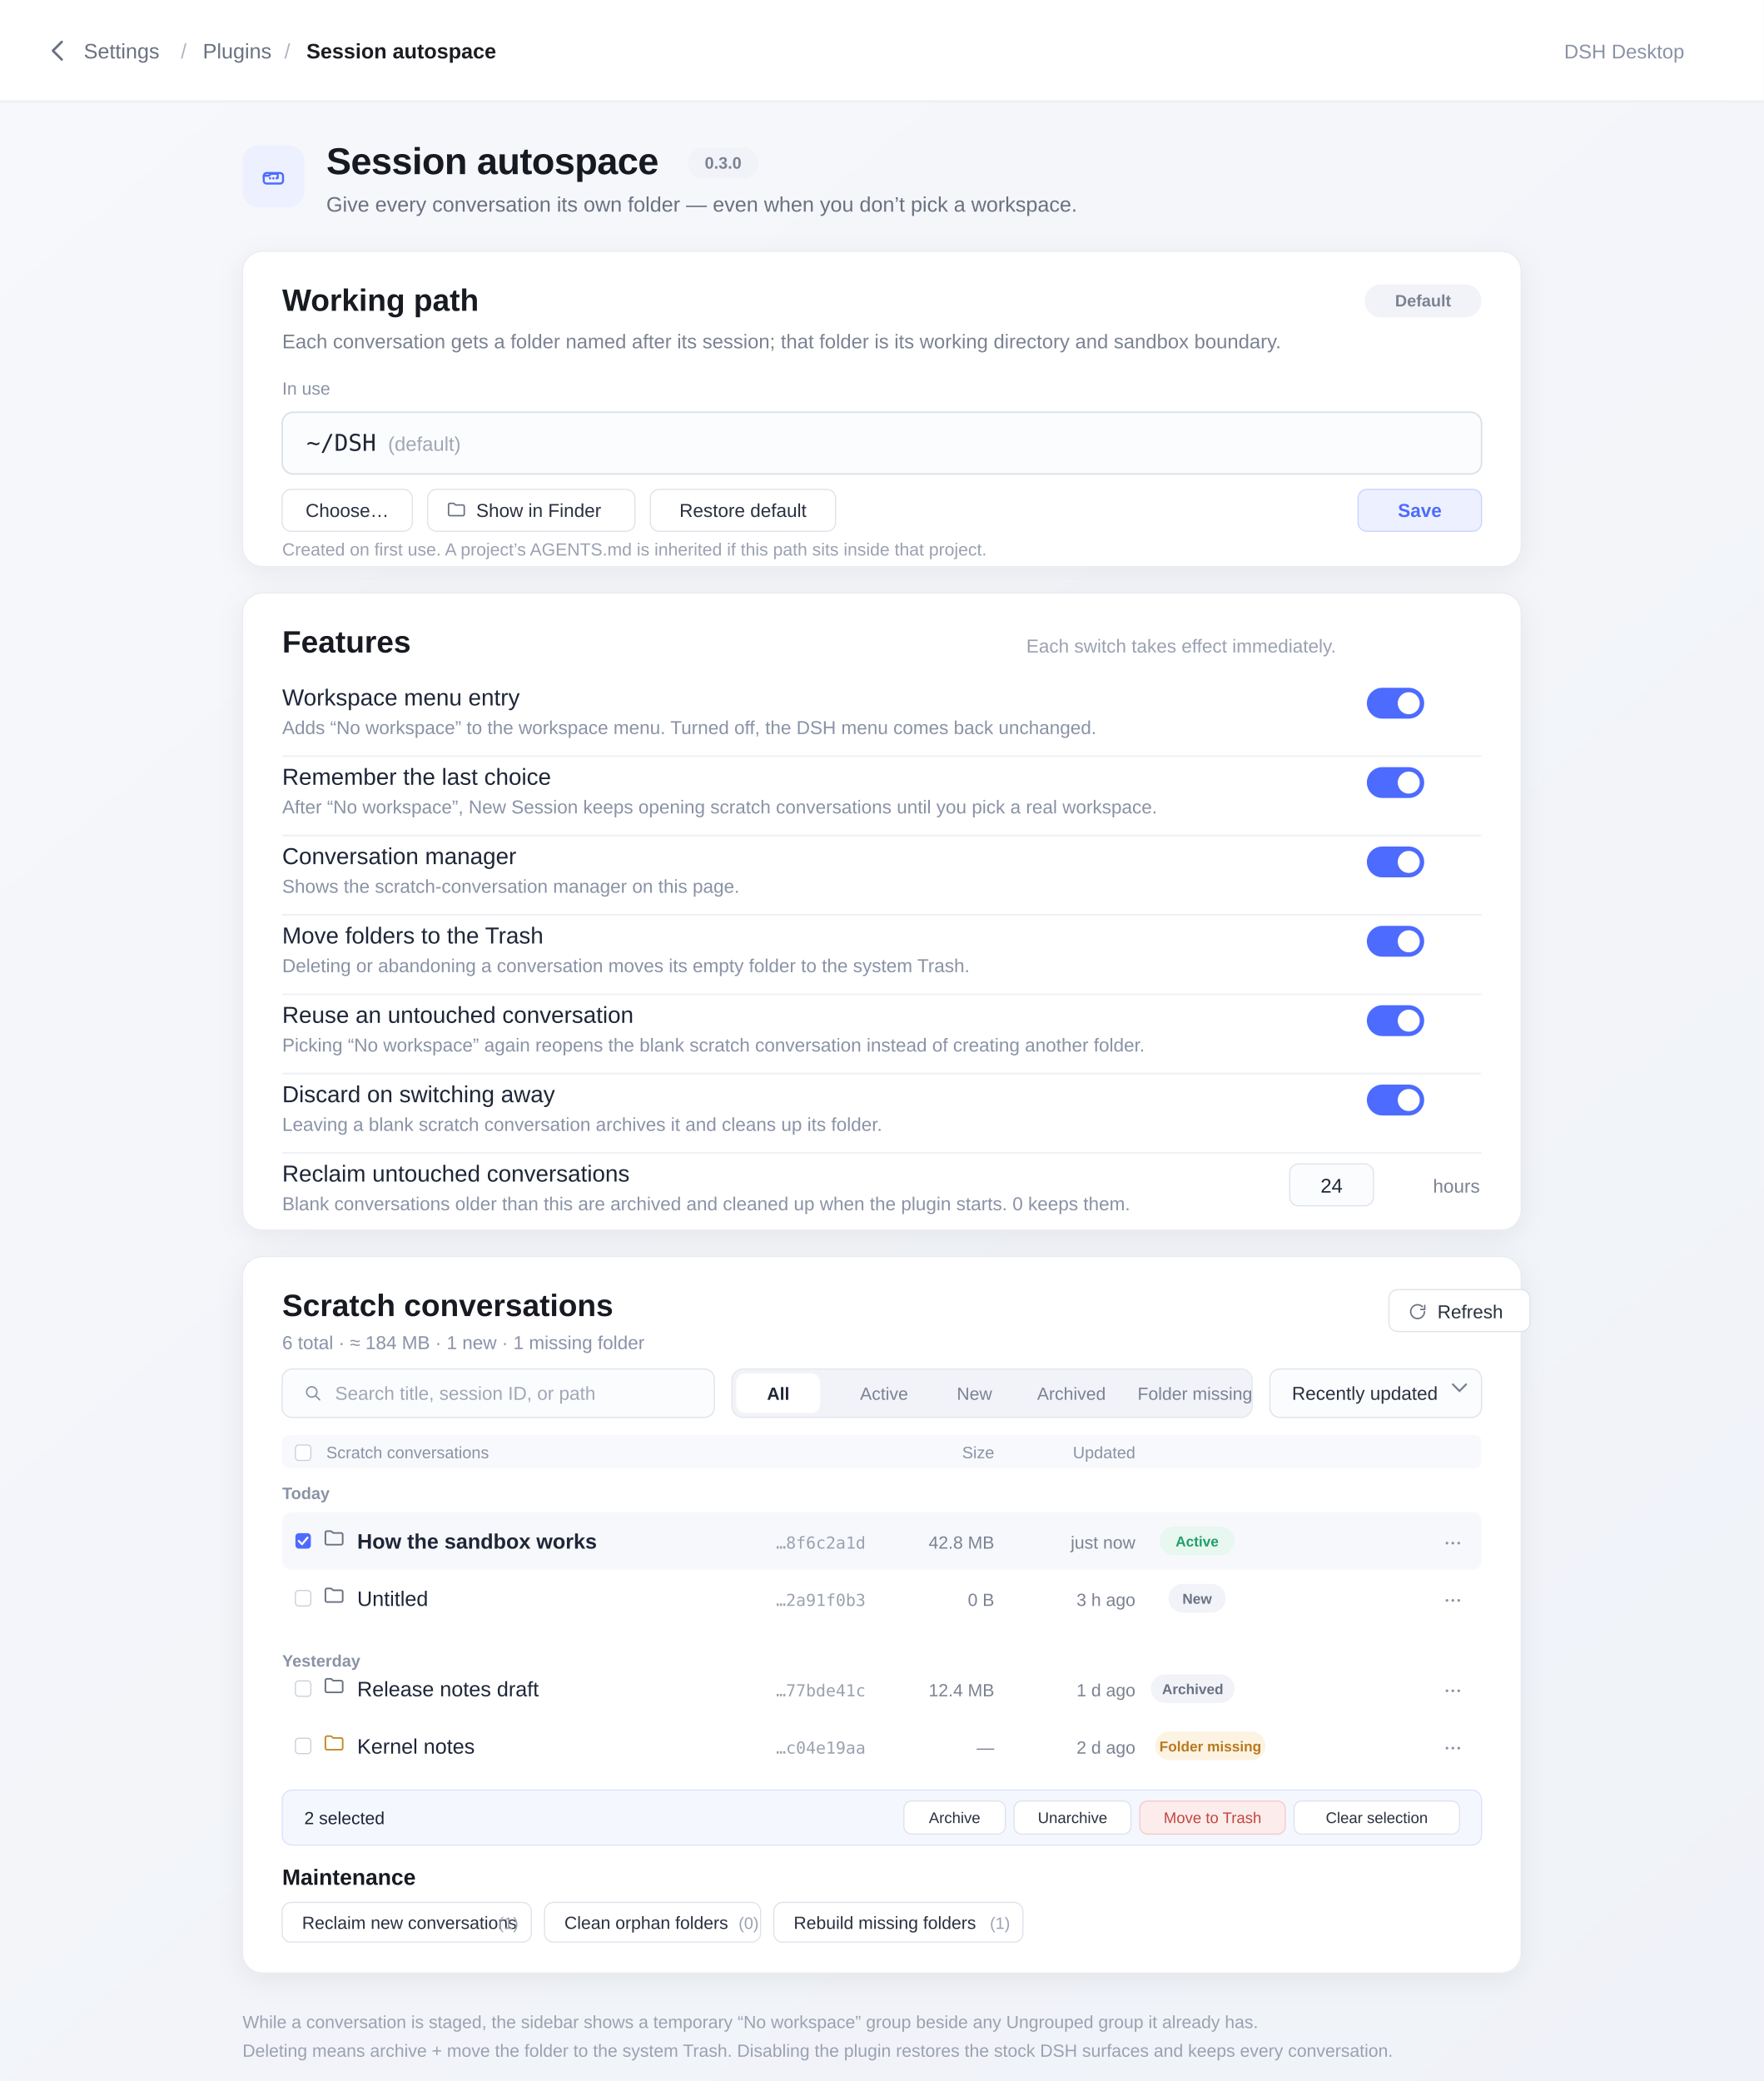
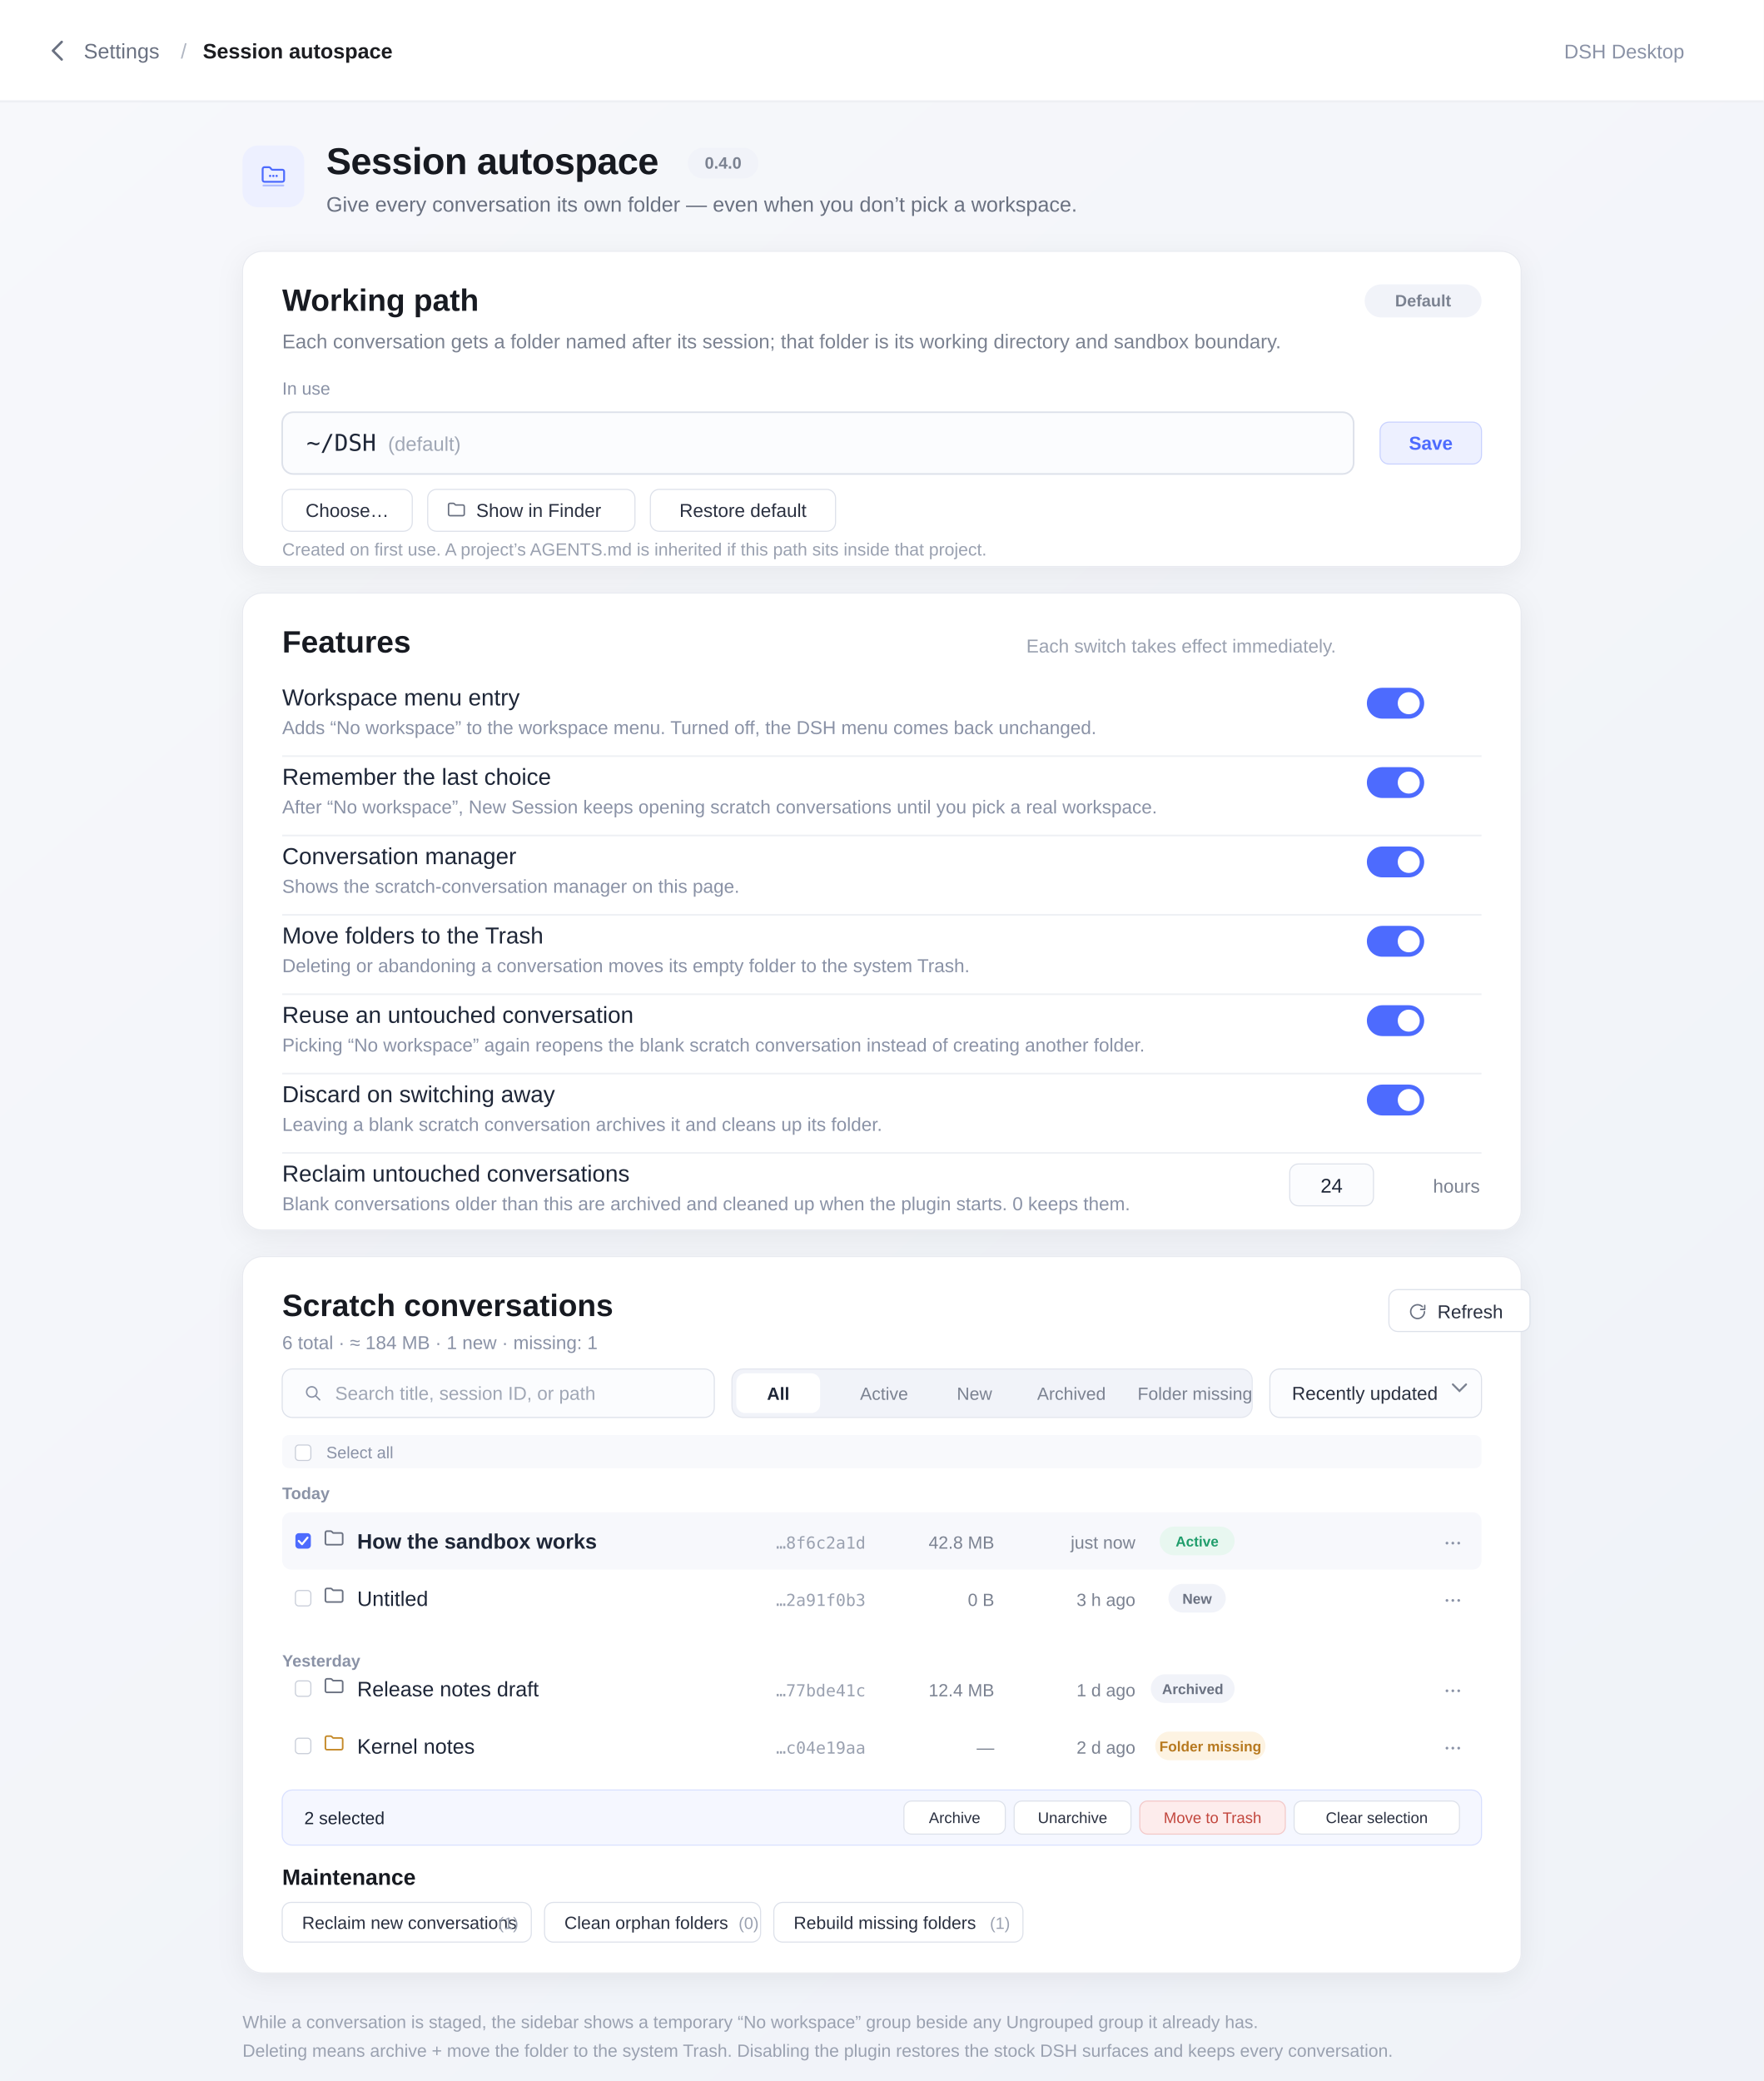
<svg xmlns="http://www.w3.org/2000/svg" width="1600" height="1888" viewBox="0 0 1600 1888" fill="none" font-family="-apple-system, BlinkMacSystemFont, 'Segoe UI', 'Helvetica Neue', Arial, sans-serif">
  <defs>
    <linearGradient id="bg" x1="0" y1="0" x2="1600" y2="1888" gradientUnits="userSpaceOnUse">
      <stop stop-color="#F7F8FB" />
      <stop offset="1" stop-color="#EFF2F8" />
    </linearGradient>
    <filter id="card" x="-10%" y="-10%" width="120%" height="130%">
      <feDropShadow dx="0" dy="6" stdDeviation="12" flood-color="#1B2340" flood-opacity=".06" />
    </filter>
    <filter id="button" x="-20%" y="-20%" width="140%" height="160%">
      <feDropShadow dx="0" dy="2" stdDeviation="3" flood-color="#1B2340" flood-opacity=".08" />
    </filter>
    <symbol id="i-folder" viewBox="0 0 24 24">
      <path d="M3.5 7.2c0-.9.7-1.6 1.6-1.6h3.6c.4 0 .8.2 1.1.5l1.3 1.3h7.9c.9 0 1.6.7 1.6 1.6v8.4c0 .9-.7 1.6-1.6 1.6H5.1c-.9 0-1.6-.7-1.6-1.6V7.2Z" stroke="currentColor" stroke-width="1.6" stroke-linejoin="round" />
    </symbol>
+     <symbol id="i-autospace" viewBox="0 0 36 36">
+       <path d="M5.5 9.4c0-1.15.93-2.08 2.08-2.08h5.2c.62 0 1.21.27 1.61.75l1.42 1.7c.27.32.67.5 1.09.5h11.52c1.15 0 2.08.93 2.08 2.08v9.9c0 1.15-.93 2.08-2.08 2.08H7.58c-1.15 0-2.08-.93-2.08-2.08V9.4Z" stroke="currentColor" stroke-width="2.2" stroke-linejoin="round" fill="none" />
+       <circle cx="14.2" cy="17.5" r="1.35" fill="currentColor" />
+       <circle cx="18" cy="17.5" r="1.35" fill="currentColor" />
+       <circle cx="21.8" cy="17.5" r="1.35" fill="currentColor" />
+       <path d="M6.4 28.7h23.2" stroke="currentColor" stroke-width="2.2" stroke-linecap="round" opacity=".38" />
+     </symbol>
    <symbol id="i-spark" viewBox="0 0 24 24">
      <path d="M4.5 12.5c0-.6.4-1 1-1h3.1l1.2-1.2c.2-.2.4-.3.7-.3h3.9c.6 0 1 .4 1 1v2.2" stroke="currentColor" stroke-width="1.6" stroke-linecap="round" />
      <rect x="4.5" y="9.4" width="15" height="8.2" rx="2.2" stroke="currentColor" stroke-width="1.6" />
      <circle cx="9.4" cy="13.5" r=".9" fill="currentColor" />
      <circle cx="12" cy="13.5" r=".9" fill="currentColor" />
      <circle cx="14.6" cy="13.5" r=".9" fill="currentColor" />
    </symbol>
    <symbol id="i-check" viewBox="0 0 24 24">
      <path d="m5.5 12.5 4.2 4.2 8.8-9" stroke="currentColor" stroke-width="1.8" stroke-linecap="round" stroke-linejoin="round" />
    </symbol>
    <symbol id="i-refresh" viewBox="0 0 24 24">
      <path d="M19.5 12a7.5 7.5 0 1 1-2.3-5.4M19.8 5.2v4.4h-4.4" stroke="currentColor" stroke-width="1.6" stroke-linecap="round" stroke-linejoin="round" />
    </symbol>
    <symbol id="i-search" viewBox="0 0 24 24">
      <circle cx="10.6" cy="10.6" r="5.6" stroke="currentColor" stroke-width="1.6" />
      <path d="m15 15 4.2 4.2" stroke="currentColor" stroke-width="1.6" stroke-linecap="round" />
    </symbol>
    <symbol id="i-more" viewBox="0 0 24 24">
      <circle cx="5.6" cy="12" r="1.5" fill="currentColor" />
      <circle cx="12" cy="12" r="1.5" fill="currentColor" />
      <circle cx="18.4" cy="12" r="1.5" fill="currentColor" />
    </symbol>
  </defs>
  <rect width="1600" height="1960" fill="url(#bg)" />
  <rect width="1600" height="92" fill="#FFFFFF" />
  <path d="M0 92h1600" stroke="#EEF0F4" stroke-width="2" />
  <path d="m48 46 8-8M48 46l8 8" stroke="#6A7181" stroke-width="2.2" stroke-linecap="round" />
  <text x="76" y="53" fill="#6A7181" font-size="19">Settings</text>
  <text x="164" y="53" fill="#B0B6C2" font-size="19">/</text>
-   <text x="184" y="53" fill="#6A7181" font-size="19">Plugins</text>
-   <text x="258" y="53" fill="#B0B6C2" font-size="19">/</text>
-   <text x="278" y="53" fill="#1C1D21" font-size="19" font-weight="600">Session autospace</text>
+   <text x="184" y="53" fill="#1C1D21" font-size="19" font-weight="600">Session autospace</text>
  <text x="1528" y="53" fill="#8A92A6" font-size="18" text-anchor="end">DSH Desktop</text>
  <rect x="220" y="132" width="56" height="56" rx="14" fill="#EDF0FF" />
  <g color="#4D6BFE">
-     <use href="#i-spark" x="234" y="146" width="28" height="28" />
+     <use href="#i-autospace" x="234" y="146" width="28" height="28" />
  </g>
  <text x="296" y="158" fill="#171A21" font-size="34" font-weight="700" letter-spacing="-.4">Session autospace</text>
  <rect x="624" y="134" width="64" height="28" rx="14" fill="#F1F3F9" />
-   <text x="656" y="153" fill="#7B8291" font-size="15" text-anchor="middle" font-weight="600">0.3.0</text>
+   <text x="656" y="153" fill="#7B8291" font-size="15" text-anchor="middle" font-weight="600">0.4.0</text>
  <text x="296" y="192" fill="#6A7181" font-size="19">Give every conversation its own folder — even when you don’t pick a workspace.</text>
  <rect x="220" y="228" width="1160" height="286" rx="18" fill="#FFFFFF" stroke="#E8EAF0" filter="url(#card)" />
  <text x="256" y="282" fill="#171A21" font-size="28" font-weight="650">Working path</text>
  <rect x="1238" y="258" width="106" height="30" rx="15" fill="#F1F3F9" />
  <text x="1291" y="278" fill="#7B8291" font-size="15" text-anchor="middle" font-weight="600">Default</text>
  <text x="256" y="316" fill="#7B8291" font-size="18">Each conversation gets a folder named after its session; that folder is its working directory and sandbox boundary.</text>
  <text x="256" y="358" fill="#8A92A6" font-size="16">In use</text>
-   <rect x="256" y="374" width="1088" height="56" rx="10" fill="#FBFCFE" stroke="#DDE1EA" stroke-width="1.5" />
+   <rect x="256" y="374" width="972" height="56" rx="10" fill="#FBFCFE" stroke="#DDE1EA" stroke-width="1.5" />
  <text x="278" y="409" fill="#1E2637" font-size="21" font-family="ui-monospace, SFMono-Regular, Menlo, monospace">~/DSH</text>
  <text x="352" y="409" fill="#A0A7B5" font-size="18">(default)</text>
  <rect x="256" y="444" width="118" height="38" rx="8" fill="#FFFFFF" stroke="#DDE1EA" />
  <text x="315" y="469" fill="#2A3040" font-size="17" text-anchor="middle">Choose…</text>
  <rect x="388" y="444" width="188" height="38" rx="8" fill="#FFFFFF" stroke="#DDE1EA" />
  <g color="#6A7181">
    <use href="#i-folder" x="404" y="452" width="20" height="20" />
  </g>
  <text x="432" y="469" fill="#2A3040" font-size="17">Show in Finder</text>
  <rect x="590" y="444" width="168" height="38" rx="8" fill="#FFFFFF" stroke="#DDE1EA" />
  <text x="674" y="469" fill="#2A3040" font-size="17" text-anchor="middle">Restore default</text>
-   <rect x="1232" y="444" width="112" height="38" rx="8" fill="#EDF0FF" stroke="#C9D2FF" />
-   <text x="1288" y="469" fill="#4D6BFE" font-size="17" text-anchor="middle" font-weight="600">Save</text>
+   <rect x="1252" y="383" width="92" height="38" rx="8" fill="#EDF0FF" stroke="#C9D2FF" />
+   <text x="1298" y="408" fill="#4D6BFE" font-size="17" text-anchor="middle" font-weight="600">Save</text>
  <text x="256" y="504" fill="#9AA1B0" font-size="16">Created on first use. A project’s AGENTS.md is inherited if this path sits inside that project.</text>
  <rect x="220" y="538" width="1160" height="578" rx="18" fill="#FFFFFF" stroke="#E8EAF0" filter="url(#card)" />
  <text x="256" y="592" fill="#171A21" font-size="28" font-weight="650">Features</text>
  <text x="1212" y="592" fill="#9AA1B0" font-size="17" text-anchor="end">Each switch takes effect immediately.</text>
  <text x="256" y="640" fill="#1E2637" font-size="21">Workspace menu entry</text>
  <text x="256" y="666" fill="#8A92A6" font-size="17">Adds “No workspace” to the workspace menu. Turned off, the DSH menu comes back unchanged.</text>
  <rect x="1240" y="624" width="52" height="28" rx="14" fill="#4D6BFE" />
  <circle cx="1278" cy="638" r="10" fill="#FFFFFF" />
  <path d="M256 686h1088" stroke="#EEF0F4" stroke-width="1.5" />
  <text x="256" y="712" fill="#1E2637" font-size="21">Remember the last choice</text>
  <text x="256" y="738" fill="#8A92A6" font-size="17">After “No workspace”, New Session keeps opening scratch conversations until you pick a real workspace.</text>
  <rect x="1240" y="696" width="52" height="28" rx="14" fill="#4D6BFE" />
  <circle cx="1278" cy="710" r="10" fill="#FFFFFF" />
  <path d="M256 758h1088" stroke="#EEF0F4" stroke-width="1.5" />
  <text x="256" y="784" fill="#1E2637" font-size="21">Conversation manager</text>
  <text x="256" y="810" fill="#8A92A6" font-size="17">Shows the scratch-conversation manager on this page.</text>
  <rect x="1240" y="768" width="52" height="28" rx="14" fill="#4D6BFE" />
  <circle cx="1278" cy="782" r="10" fill="#FFFFFF" />
  <path d="M256 830h1088" stroke="#EEF0F4" stroke-width="1.5" />
  <text x="256" y="856" fill="#1E2637" font-size="21">Move folders to the Trash</text>
  <text x="256" y="882" fill="#8A92A6" font-size="17">Deleting or abandoning a conversation moves its empty folder to the system Trash.</text>
  <rect x="1240" y="840" width="52" height="28" rx="14" fill="#4D6BFE" />
  <circle cx="1278" cy="854" r="10" fill="#FFFFFF" />
  <path d="M256 902h1088" stroke="#EEF0F4" stroke-width="1.5" />
  <text x="256" y="928" fill="#1E2637" font-size="21">Reuse an untouched conversation</text>
  <text x="256" y="954" fill="#8A92A6" font-size="17">Picking “No workspace” again reopens the blank scratch conversation instead of creating another folder.</text>
  <rect x="1240" y="912" width="52" height="28" rx="14" fill="#4D6BFE" />
  <circle cx="1278" cy="926" r="10" fill="#FFFFFF" />
  <path d="M256 974h1088" stroke="#EEF0F4" stroke-width="1.5" />
  <text x="256" y="1000" fill="#1E2637" font-size="21">Discard on switching away</text>
  <text x="256" y="1026" fill="#8A92A6" font-size="17">Leaving a blank scratch conversation archives it and cleans up its folder.</text>
  <rect x="1240" y="984" width="52" height="28" rx="14" fill="#4D6BFE" />
  <circle cx="1278" cy="998" r="10" fill="#FFFFFF" />
  <path d="M256 1046h1088" stroke="#EEF0F4" stroke-width="1.5" />
  <text x="256" y="1072" fill="#1E2637" font-size="21">Reclaim untouched conversations</text>
  <text x="256" y="1098" fill="#8A92A6" font-size="17">Blank conversations older than this are archived and cleaned up when the plugin starts. 0 keeps them.</text>
  <rect x="1170" y="1056" width="76" height="38" rx="8" fill="#FBFCFE" stroke="#DDE1EA" />
  <text x="1208" y="1082" fill="#1E2637" font-size="18" text-anchor="middle">24</text>
  <text x="1300" y="1082" fill="#7B8291" font-size="17">hours</text>
  <rect x="220" y="1140" width="1160" height="650" rx="18" fill="#FFFFFF" stroke="#E8EAF0" filter="url(#card)" />
  <text x="256" y="1194" fill="#171A21" font-size="28" font-weight="650">Scratch conversations</text>
-   <text x="256" y="1224" fill="#8A92A6" font-size="17">6 total · ≈ 184 MB · 1 new · 1 missing folder</text>
+   <text x="256" y="1224" fill="#8A92A6" font-size="17">6 total · ≈ 184 MB · 1 new · missing: 1</text>
  <rect x="1260" y="1170" width="128" height="38" rx="8" fill="#FFFFFF" stroke="#DDE1EA" />
  <g color="#6A7181">
    <use href="#i-refresh" x="1276" y="1180" width="20" height="20" />
  </g>
  <text x="1304" y="1196" fill="#2A3040" font-size="17">Refresh</text>
  <rect x="256" y="1242" width="392" height="44" rx="9" fill="#FBFCFE" stroke="#DDE1EA" />
  <g color="#8A92A6">
    <use href="#i-search" x="274" y="1254" width="20" height="20" />
  </g>
  <text x="304" y="1270" fill="#A0A7B5" font-size="17">Search title, session ID, or path</text>
  <rect x="664" y="1242" width="472" height="44" rx="10" fill="#F1F3F9" stroke="#E3E6EE" />
  <rect x="668" y="1246" width="76" height="36" rx="8" fill="#FFFFFF" />
  <text x="706" y="1270" fill="#1E2637" font-size="16" text-anchor="middle" font-weight="600">All</text>
  <text x="802" y="1270" fill="#7B8291" font-size="16" text-anchor="middle">Active</text>
  <text x="884" y="1270" fill="#7B8291" font-size="16" text-anchor="middle">New</text>
  <text x="972" y="1270" fill="#7B8291" font-size="16" text-anchor="middle">Archived</text>
  <text x="1084" y="1270" fill="#7B8291" font-size="16" text-anchor="middle">Folder missing</text>
  <rect x="1152" y="1242" width="192" height="44" rx="9" fill="#FBFCFE" stroke="#DDE1EA" />
  <text x="1172" y="1270" fill="#2A3040" font-size="17">Recently updated</text>
  <path d="m1318 1256 6 6 6-6" stroke="#7B8291" stroke-width="1.8" stroke-linecap="round" />
  <rect x="256" y="1302" width="1088" height="30" rx="6" fill="#F8F9FC" />
  <rect x="268" y="1311" width="14" height="14" rx="3" fill="#FFFFFF" stroke="#C8CDD8" />
-   <text x="296" y="1323" fill="#8A92A6" font-size="15">Scratch conversations</text>
-   <text x="902" y="1323" fill="#8A92A6" font-size="15" text-anchor="end">Size</text>
-   <text x="1030" y="1323" fill="#8A92A6" font-size="15" text-anchor="end">Updated</text>
+   <text x="296" y="1323" fill="#8A92A6" font-size="15">Select all</text>
  <text x="256" y="1360" fill="#8A92A6" font-size="15" font-weight="600">Today</text>
  <rect x="256" y="1372" width="1088" height="52" rx="8" fill="#F7F8FC" />
  <rect x="268" y="1391" width="14" height="14" rx="3" fill="#4D6BFE" />
  <path d="m271 1398 3 3 5-6" stroke="#FFFFFF" stroke-width="1.8" stroke-linecap="round" stroke-linejoin="round" />
  <g color="#6A7181">
    <use href="#i-folder" x="292" y="1384" width="22" height="22" />
  </g>
  <text x="324" y="1405" fill="#1E2637" font-size="19" font-weight="600">How the sandbox works</text>
  <text x="704" y="1405" fill="#9AA1B0" font-size="15" font-family="ui-monospace, SFMono-Regular, Menlo, monospace">…8f6c2a1d</text>
  <text x="902" y="1405" fill="#7B8291" font-size="16" text-anchor="end">42.8 MB</text>
  <text x="1030" y="1405" fill="#7B8291" font-size="16" text-anchor="end">just now</text>
  <rect x="1052" y="1385" width="68" height="26" rx="13" fill="#E8F7F0" />
  <text x="1086" y="1403" fill="#1F9D6B" font-size="13" text-anchor="middle" font-weight="600">Active</text>
  <g color="#8A92A6">
    <use href="#i-more" x="1308" y="1390" width="20" height="20" />
  </g>
  <rect x="268" y="1443" width="14" height="14" rx="3" fill="#FFFFFF" stroke="#C8CDD8" />
  <g color="#6A7181">
    <use href="#i-folder" x="292" y="1436" width="22" height="22" />
  </g>
  <text x="324" y="1457" fill="#1E2637" font-size="19">Untitled</text>
  <text x="704" y="1457" fill="#9AA1B0" font-size="15" font-family="ui-monospace, SFMono-Regular, Menlo, monospace">…2a91f0b3</text>
  <text x="902" y="1457" fill="#7B8291" font-size="16" text-anchor="end">0 B</text>
  <text x="1030" y="1457" fill="#7B8291" font-size="16" text-anchor="end">3 h ago</text>
  <rect x="1060" y="1437" width="52" height="26" rx="13" fill="#F1F3F9" />
  <text x="1086" y="1455" fill="#6A7181" font-size="13" text-anchor="middle" font-weight="600">New</text>
  <g color="#8A92A6">
    <use href="#i-more" x="1308" y="1442" width="20" height="20" />
  </g>
  <text x="256" y="1512" fill="#8A92A6" font-size="15" font-weight="600">Yesterday</text>
  <rect x="268" y="1525" width="14" height="14" rx="3" fill="#FFFFFF" stroke="#C8CDD8" />
  <g color="#6A7181">
    <use href="#i-folder" x="292" y="1518" width="22" height="22" />
  </g>
  <text x="324" y="1539" fill="#1E2637" font-size="19">Release notes draft</text>
  <text x="704" y="1539" fill="#9AA1B0" font-size="15" font-family="ui-monospace, SFMono-Regular, Menlo, monospace">…77bde41c</text>
  <text x="902" y="1539" fill="#7B8291" font-size="16" text-anchor="end">12.4 MB</text>
  <text x="1030" y="1539" fill="#7B8291" font-size="16" text-anchor="end">1 d ago</text>
  <rect x="1044" y="1519" width="76" height="26" rx="13" fill="#F1F3F9" />
  <text x="1082" y="1537" fill="#6A7181" font-size="13" text-anchor="middle" font-weight="600">Archived</text>
  <g color="#8A92A6">
    <use href="#i-more" x="1308" y="1524" width="20" height="20" />
  </g>
  <rect x="268" y="1577" width="14" height="14" rx="3" fill="#FFFFFF" stroke="#C8CDD8" />
  <g color="#C58A2A">
    <use href="#i-folder" x="292" y="1570" width="22" height="22" />
  </g>
  <text x="324" y="1591" fill="#1E2637" font-size="19">Kernel notes</text>
  <text x="704" y="1591" fill="#9AA1B0" font-size="15" font-family="ui-monospace, SFMono-Regular, Menlo, monospace">…c04e19aa</text>
  <text x="902" y="1591" fill="#7B8291" font-size="16" text-anchor="end">—</text>
  <text x="1030" y="1591" fill="#7B8291" font-size="16" text-anchor="end">2 d ago</text>
  <rect x="1048" y="1571" width="100" height="26" rx="13" fill="#FDF3E2" />
  <text x="1098" y="1589" fill="#B7791F" font-size="13" text-anchor="middle" font-weight="600">Folder missing</text>
  <g color="#8A92A6">
    <use href="#i-more" x="1308" y="1576" width="20" height="20" />
  </g>
  <rect x="256" y="1624" width="1088" height="50" rx="9" fill="#F5F7FF" stroke="#D9E0FF" />
  <text x="276" y="1655" fill="#1E2637" font-size="16">2 selected</text>
  <rect x="820" y="1634" width="92" height="30" rx="7" fill="#FFFFFF" stroke="#DDE1EA" />
  <text x="866" y="1654" fill="#2A3040" font-size="14" text-anchor="middle">Archive</text>
  <rect x="920" y="1634" width="106" height="30" rx="7" fill="#FFFFFF" stroke="#DDE1EA" />
  <text x="973" y="1654" fill="#2A3040" font-size="14" text-anchor="middle">Unarchive</text>
  <rect x="1034" y="1634" width="132" height="30" rx="7" fill="#FDECEC" stroke="#F3C9C9" />
  <text x="1100" y="1654" fill="#C2463D" font-size="14" text-anchor="middle">Move to Trash</text>
  <rect x="1174" y="1634" width="150" height="30" rx="7" fill="#FFFFFF" stroke="#DDE1EA" />
  <text x="1249" y="1654" fill="#2A3040" font-size="14" text-anchor="middle">Clear selection</text>
  <text x="256" y="1710" fill="#171A21" font-size="20" font-weight="650">Maintenance</text>
  <rect x="256" y="1726" width="226" height="36" rx="8" fill="#FFFFFF" stroke="#DDE1EA" />
  <text x="274" y="1750" fill="#2A3040" font-size="16">Reclaim new conversations</text>
  <text x="452" y="1750" fill="#9AA1B0" font-size="15">(1)</text>
  <rect x="494" y="1726" width="196" height="36" rx="8" fill="#FFFFFF" stroke="#DDE1EA" />
  <text x="512" y="1750" fill="#2A3040" font-size="16">Clean orphan folders</text>
  <text x="670" y="1750" fill="#9AA1B0" font-size="15">(0)</text>
  <rect x="702" y="1726" width="226" height="36" rx="8" fill="#FFFFFF" stroke="#DDE1EA" />
  <text x="720" y="1750" fill="#2A3040" font-size="16">Rebuild missing folders</text>
  <text x="898" y="1750" fill="#9AA1B0" font-size="15">(1)</text>
  <text x="220" y="1840" fill="#9AA1B0" font-size="16">While a conversation is staged, the sidebar shows a temporary “No workspace” group beside any Ungrouped group it already has.</text>
  <text x="220" y="1866" fill="#9AA1B0" font-size="16">Deleting means archive + move the folder to the system Trash. Disabling the plugin restores the stock DSH surfaces and keeps every conversation.</text>
</svg>
